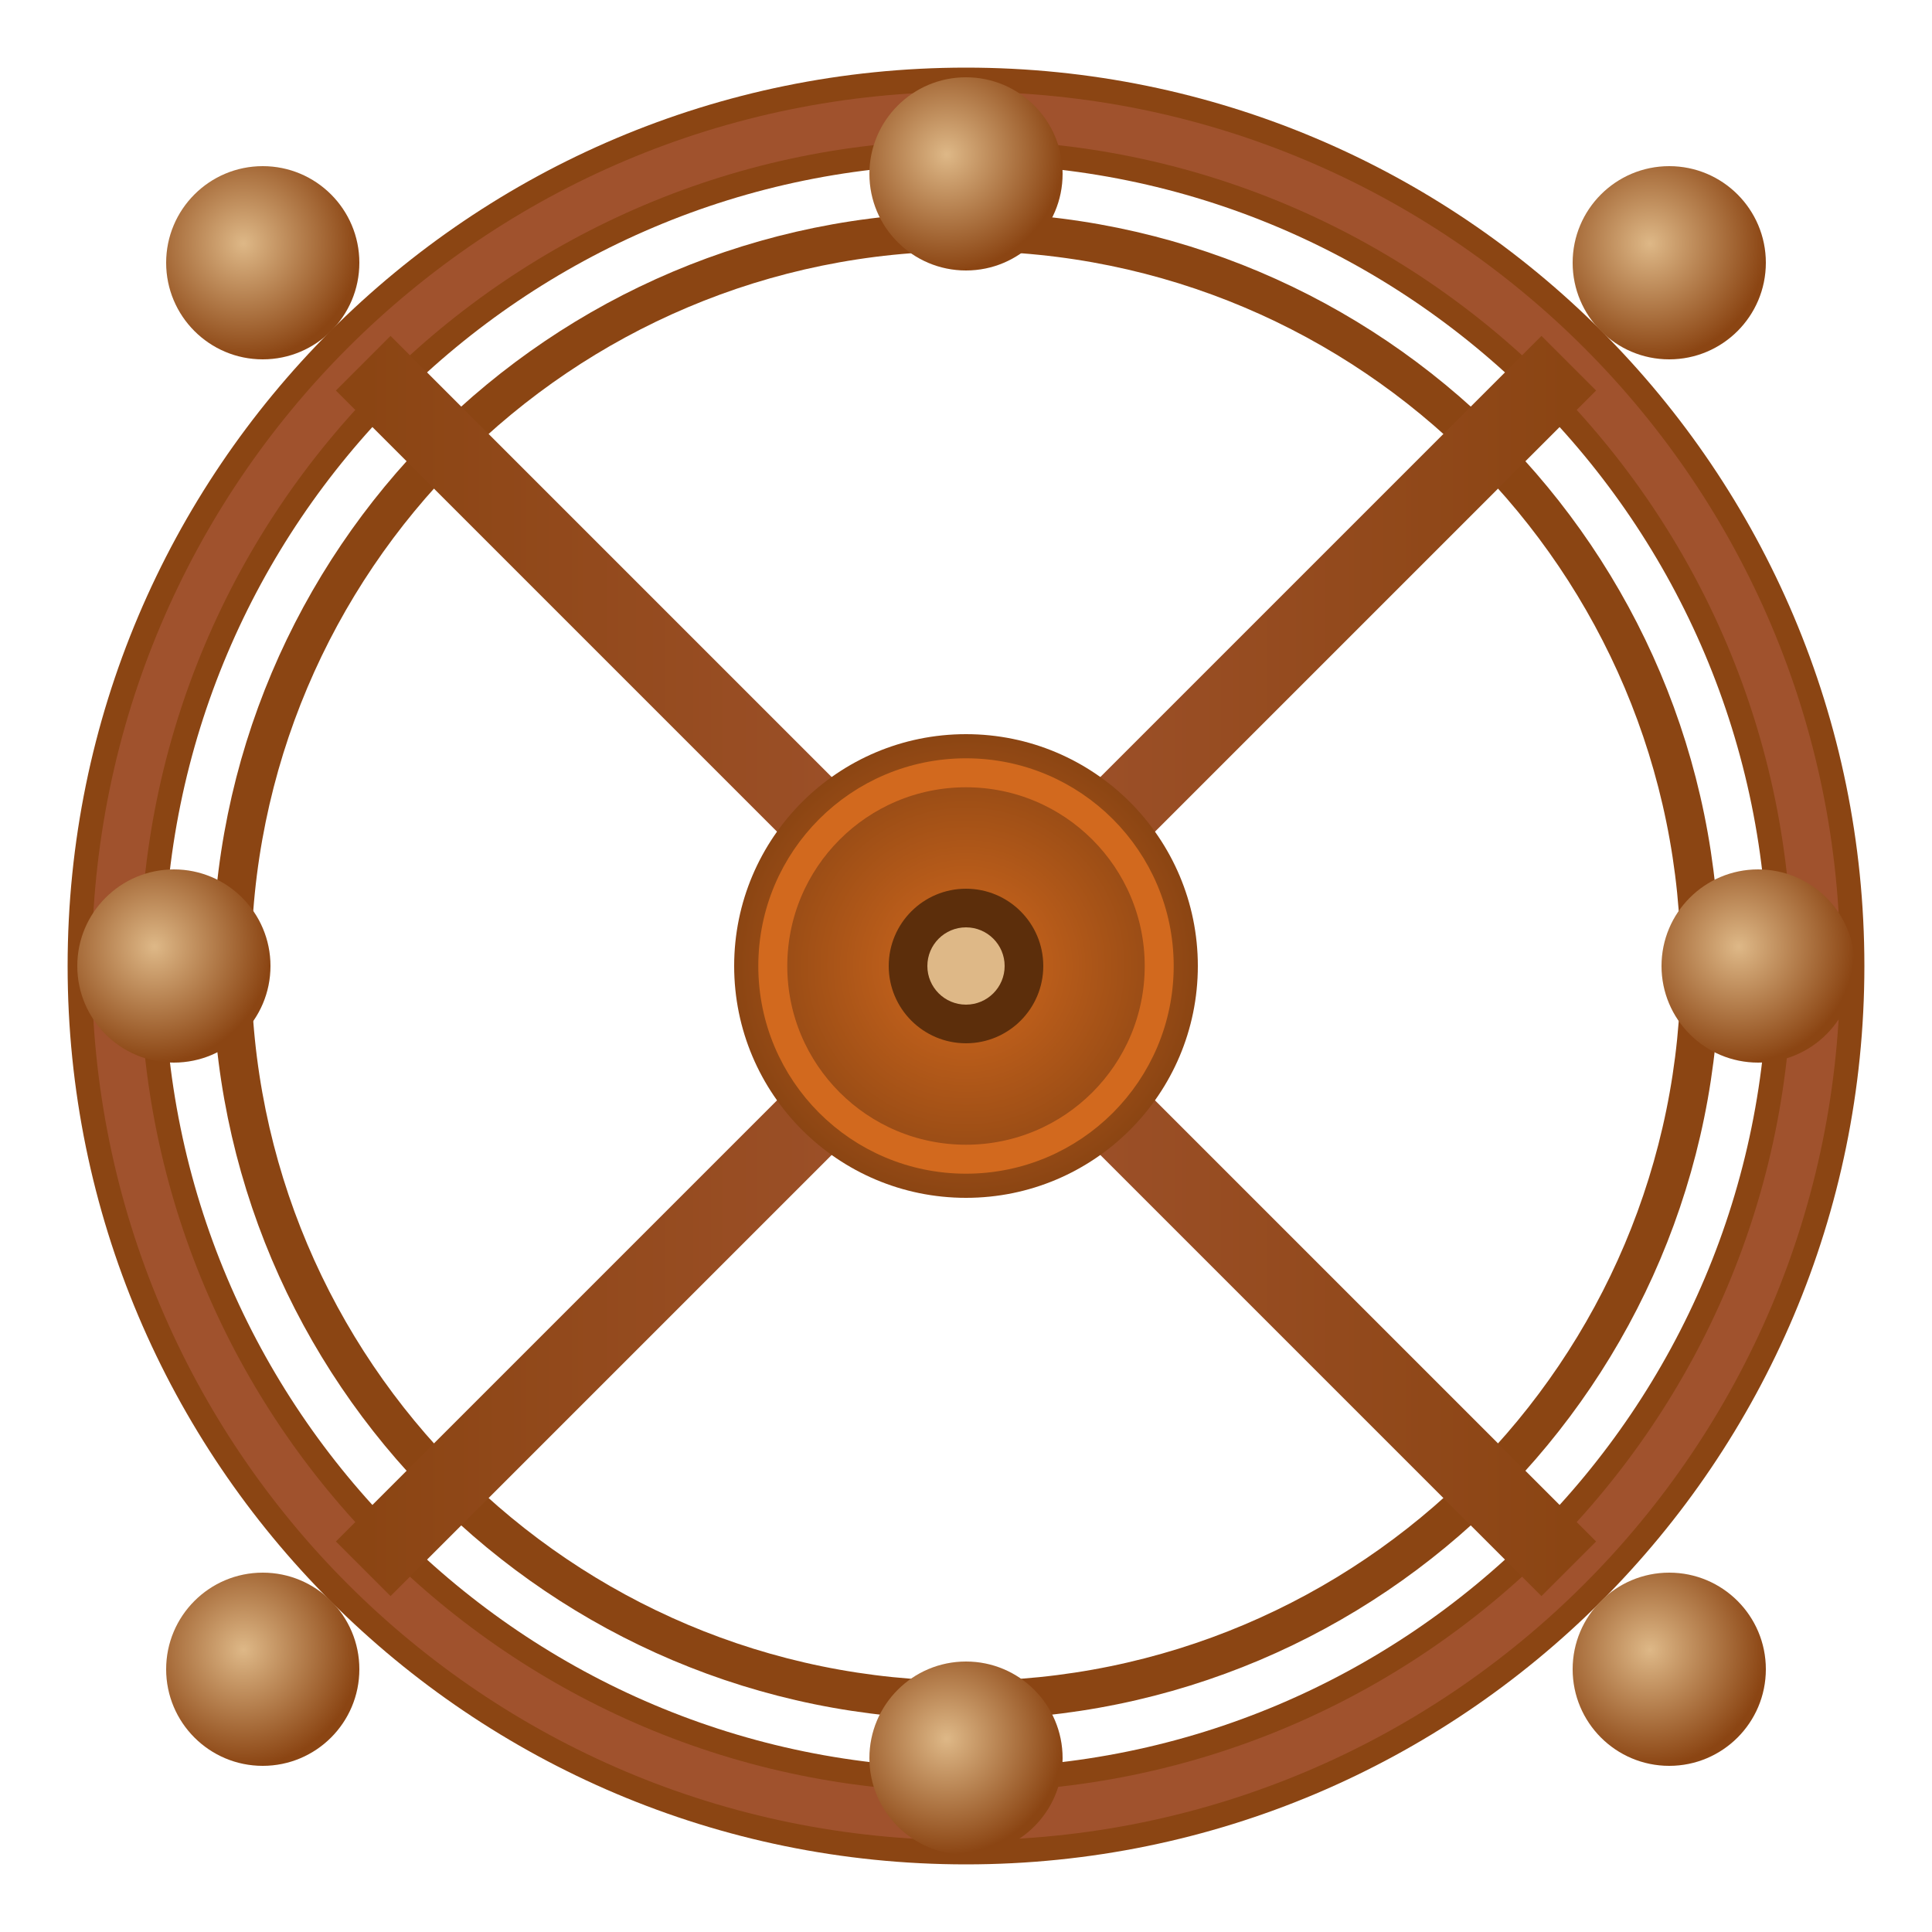
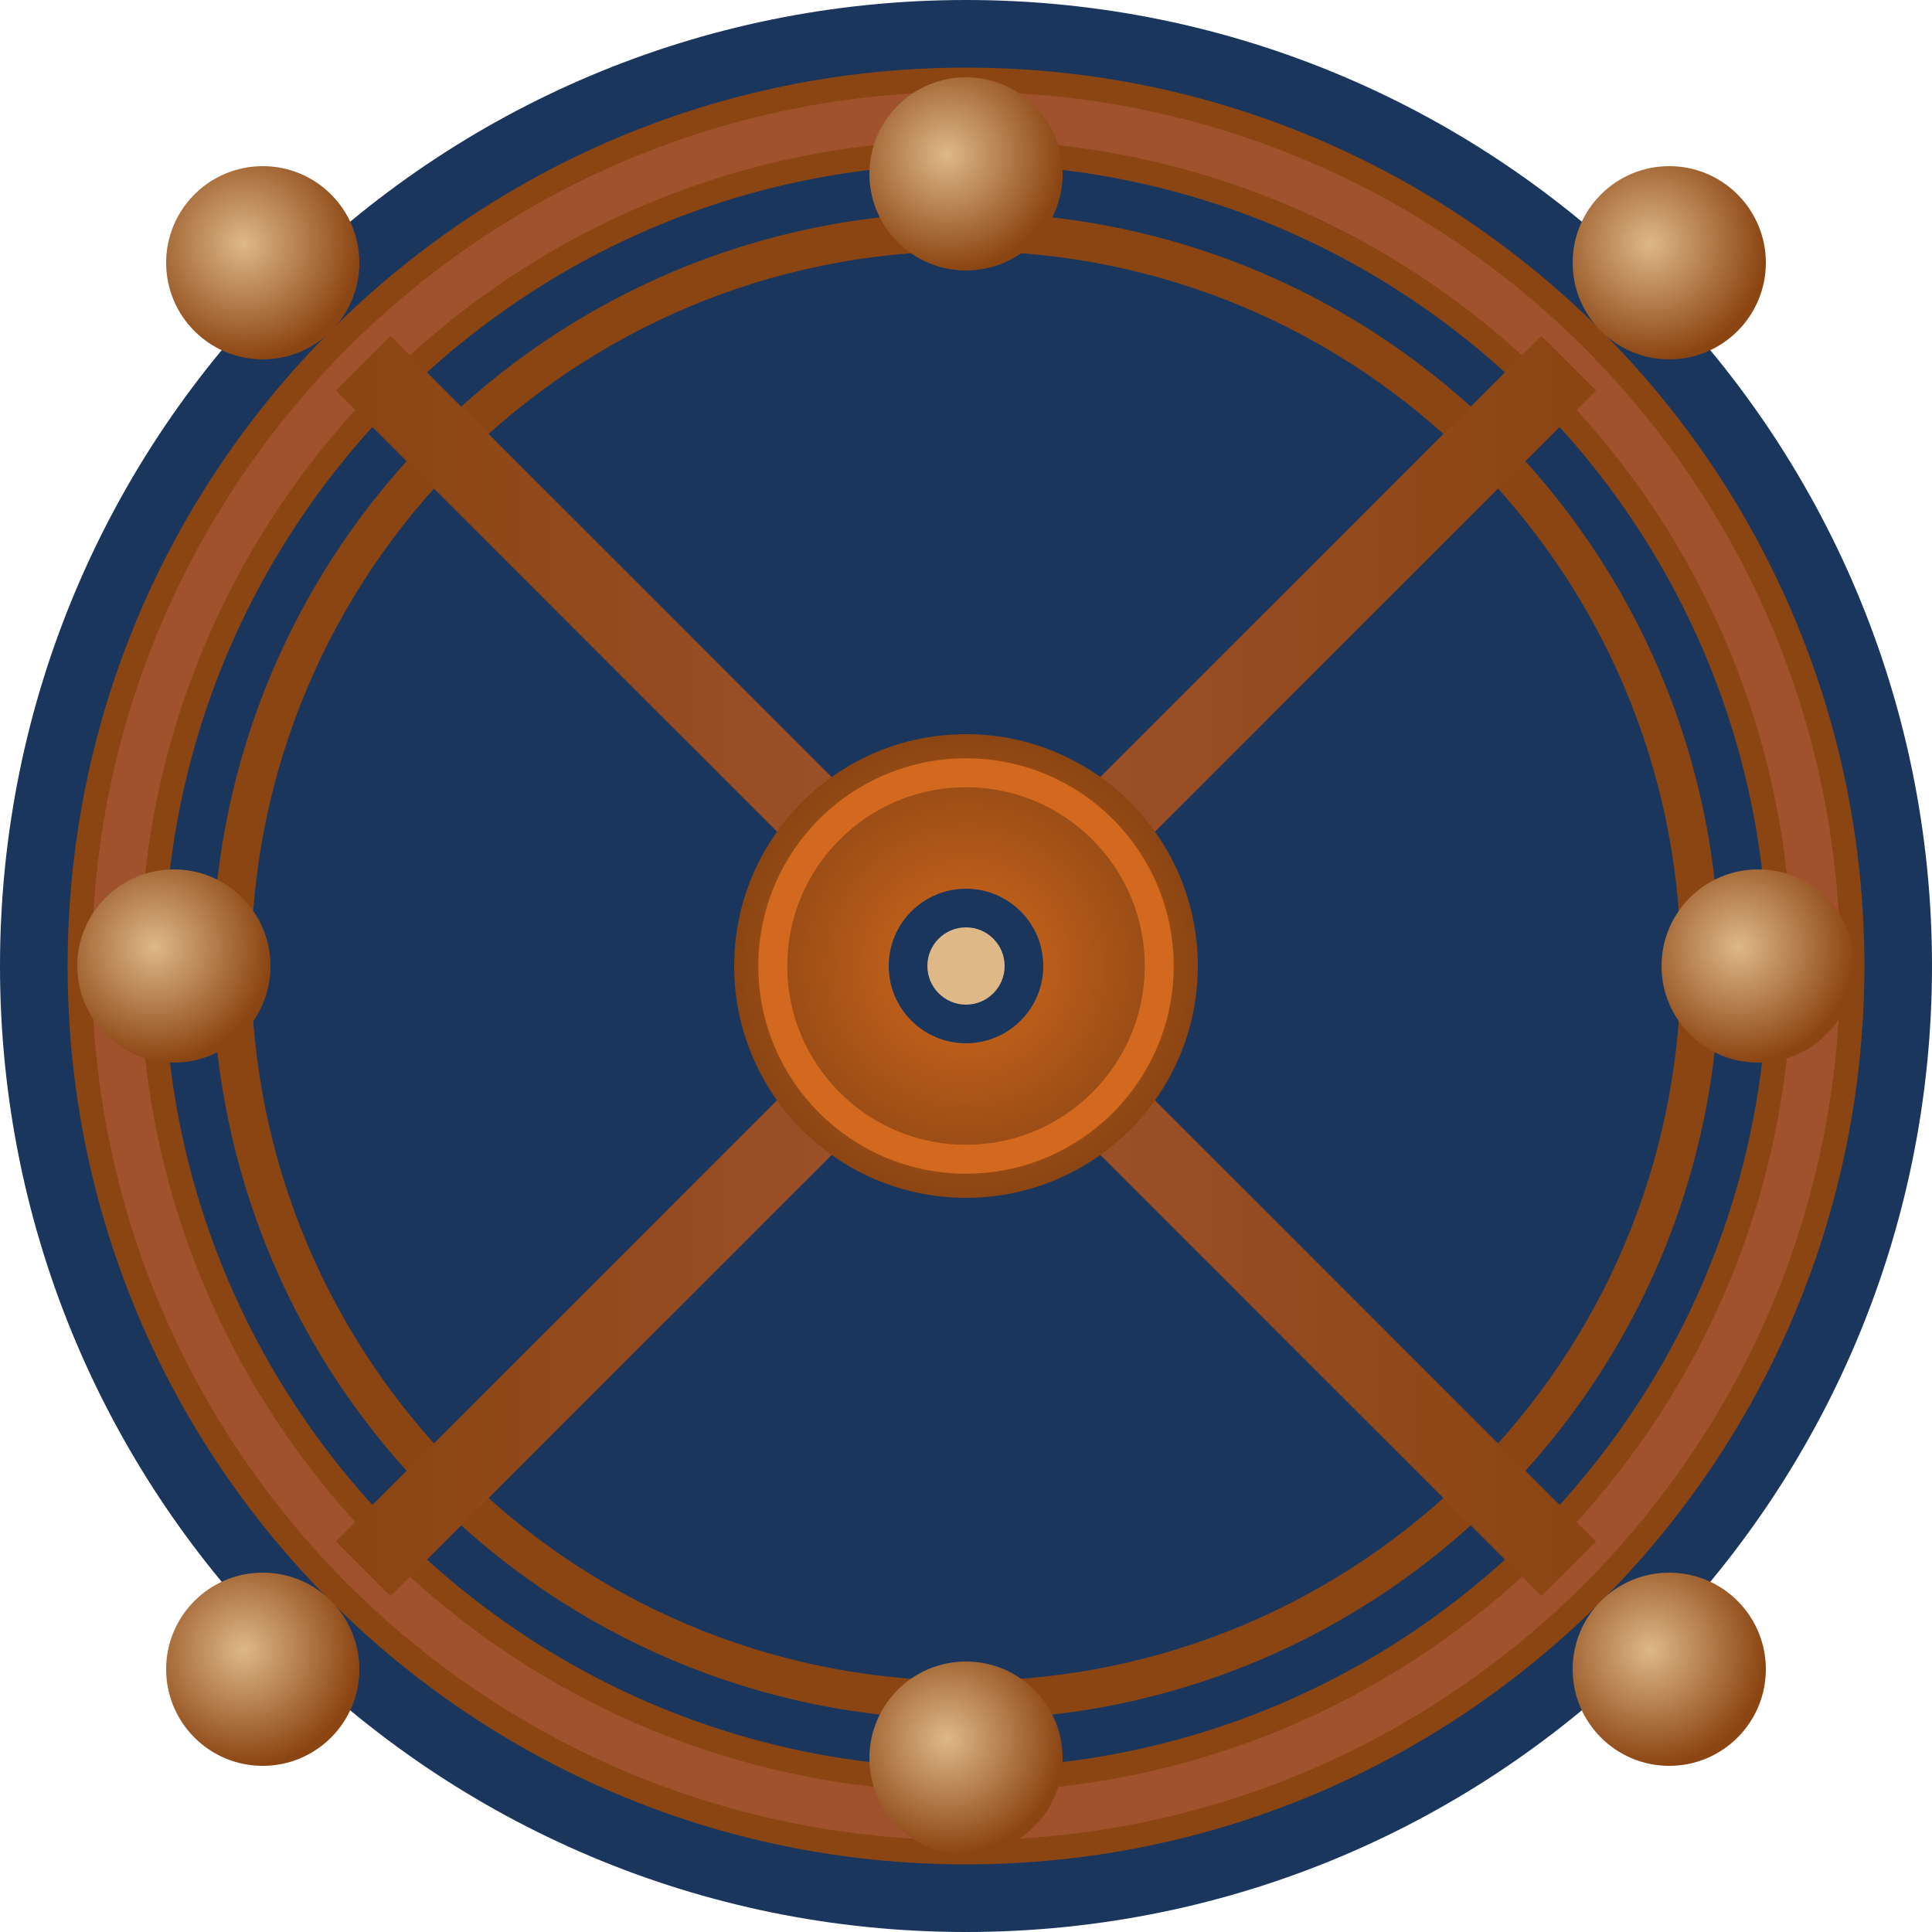
<svg xmlns="http://www.w3.org/2000/svg" viewBox="0 0 100 100">
  <defs>
    <radialGradient id="hub" cx="50%" cy="50%" r="50%">
      <stop offset="0%" stop-color="#D2691E" />
      <stop offset="100%" stop-color="#8B4513" />
    </radialGradient>
    <radialGradient id="handle" cx="40%" cy="40%" r="60%">
      <stop offset="0%" stop-color="#DEB887" />
      <stop offset="100%" stop-color="#8B4513" />
    </radialGradient>
    <linearGradient id="spoke" x1="0" y1="0" x2="1" y2="0">
      <stop offset="0%" stop-color="#8B4513" />
      <stop offset="50%" stop-color="#A0522D" />
      <stop offset="100%" stop-color="#8B4513" />
    </linearGradient>
  </defs>
+   <circle cx="50" cy="50" r="50" fill="#1a365d" />
  <circle cx="50" cy="50" r="44" fill="none" stroke="#8B4513" stroke-width="5" />
  <circle cx="50" cy="50" r="44" fill="none" stroke="#A0522D" stroke-width="2.5" />
  <circle cx="50" cy="50" r="38" fill="none" stroke="#8B4513" stroke-width="2" />
  <line x1="50" y1="14" x2="50" y2="86" stroke="url(#spoke)" stroke-width="4" />
  <line x1="14" y1="50" x2="86" y2="50" stroke="url(#spoke)" stroke-width="4" />
  <line x1="18.8" y1="18.8" x2="81.2" y2="81.2" stroke="url(#spoke)" stroke-width="4" />
  <line x1="81.2" y1="18.8" x2="18.8" y2="81.2" stroke="url(#spoke)" stroke-width="4" />
  <circle cx="50" cy="9" r="5" fill="url(#handle)" />
  <circle cx="50" cy="91" r="5" fill="url(#handle)" />
  <circle cx="9" cy="50" r="5" fill="url(#handle)" />
  <circle cx="91" cy="50" r="5" fill="url(#handle)" />
  <circle cx="13.6" cy="13.6" r="5" fill="url(#handle)" />
  <circle cx="86.4" cy="86.4" r="5" fill="url(#handle)" />
  <circle cx="86.4" cy="13.6" r="5" fill="url(#handle)" />
  <circle cx="13.6" cy="86.4" r="5" fill="url(#handle)" />
  <circle cx="50" cy="50" r="12" fill="url(#hub)" />
  <circle cx="50" cy="50" r="10" fill="none" stroke="#D2691E" stroke-width="1.5" />
-   <circle cx="50" cy="50" r="4" fill="#5C2E0B" />
+   <circle cx="50" cy="50" r="4" fill="#1a365d" />
  <circle cx="50" cy="50" r="2" fill="#DEB887" />
</svg>
